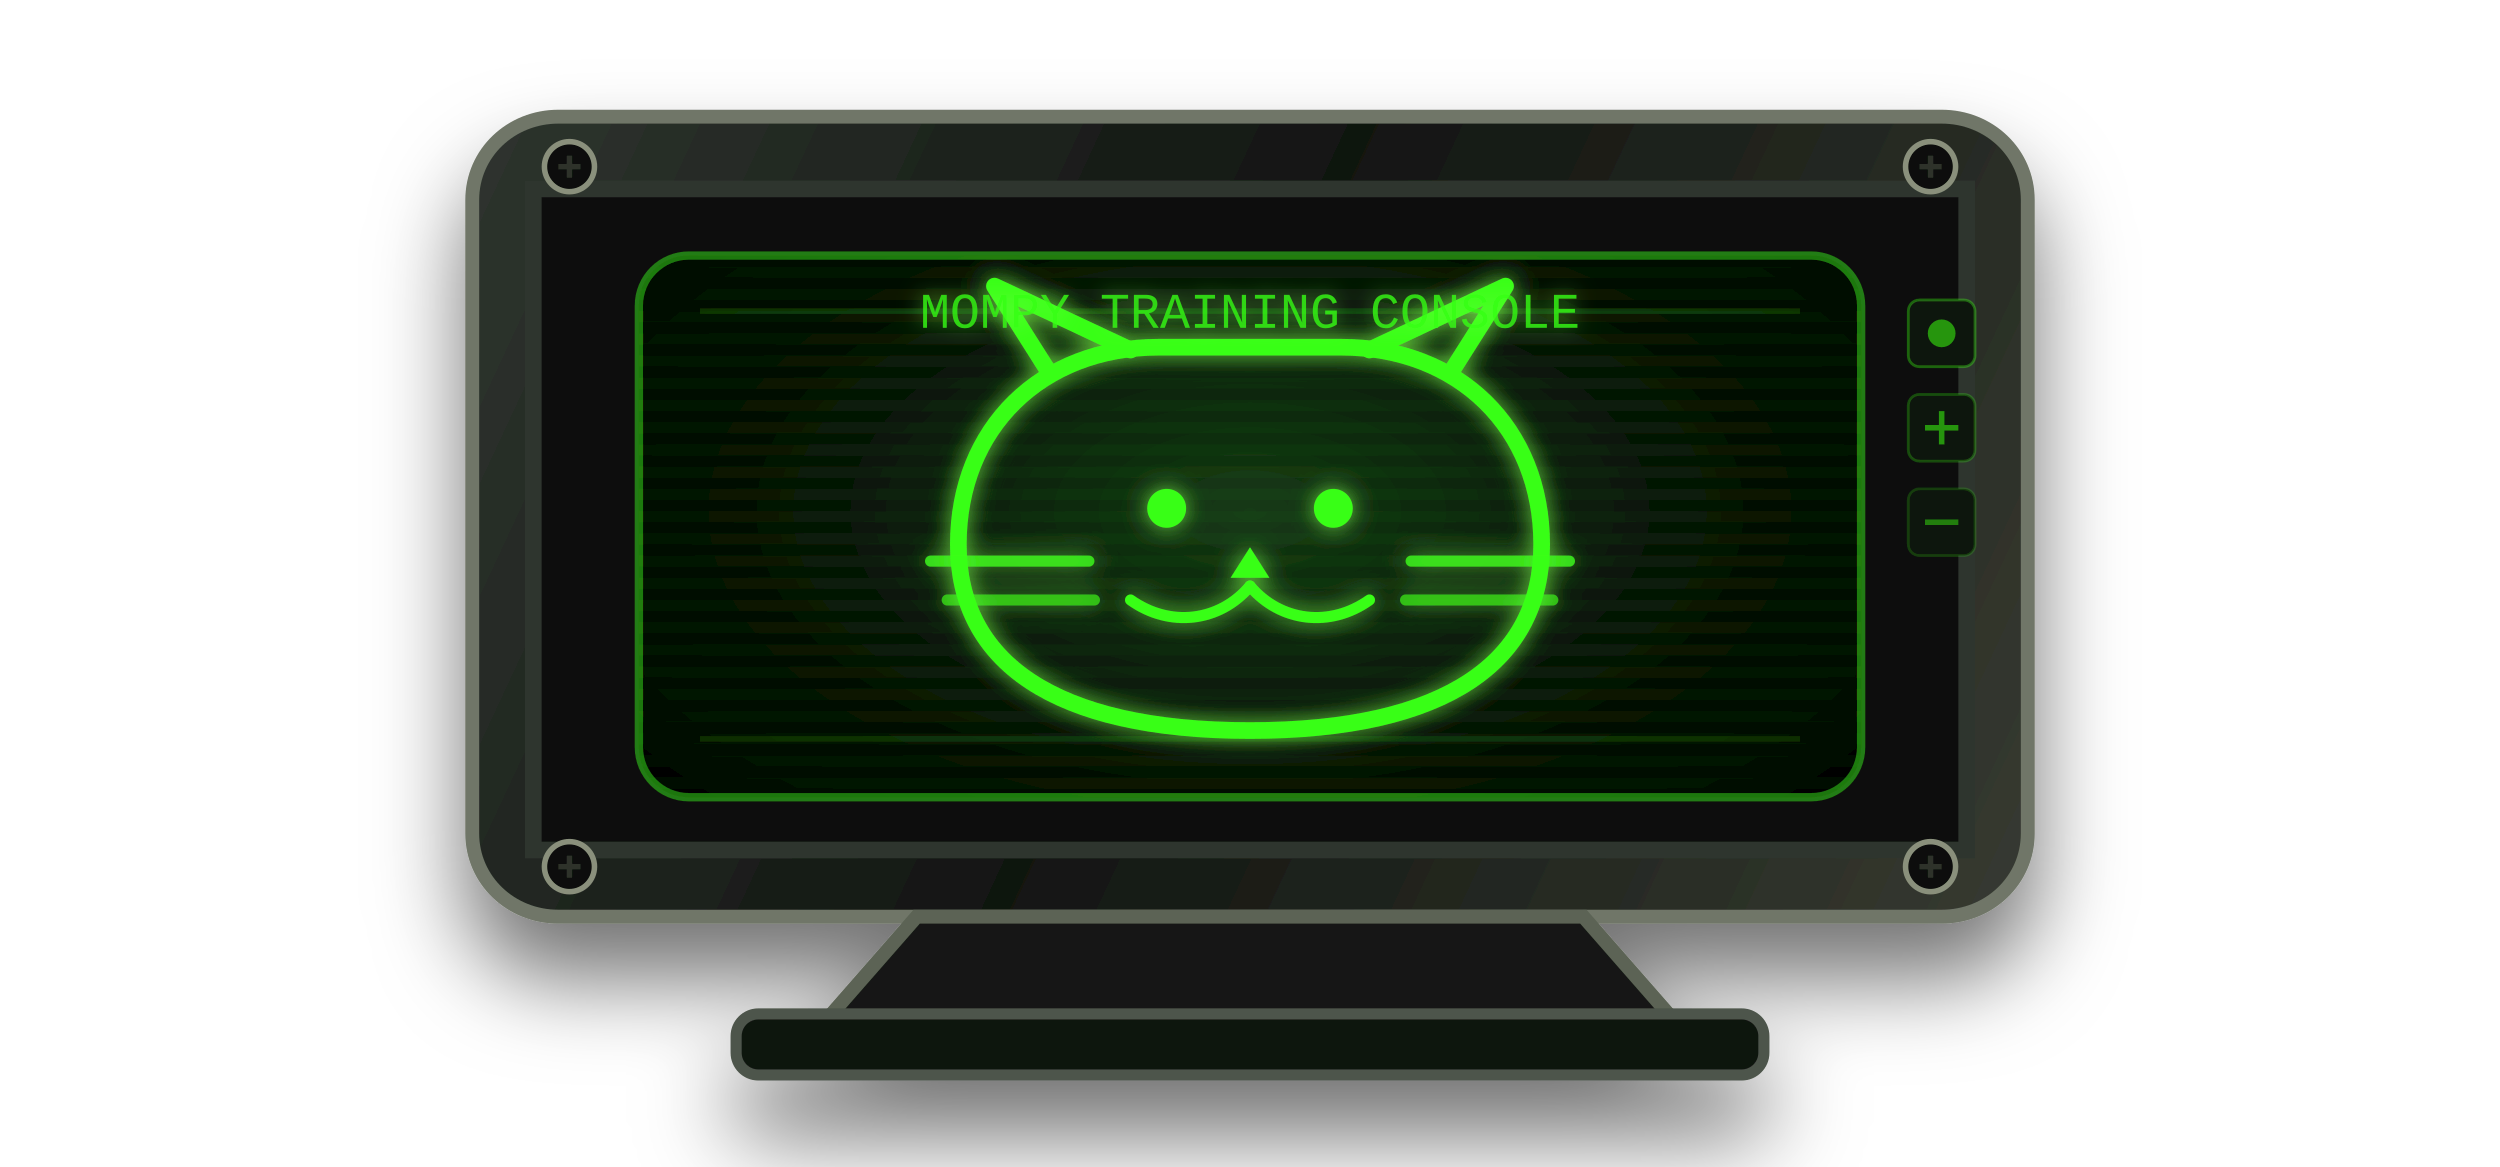
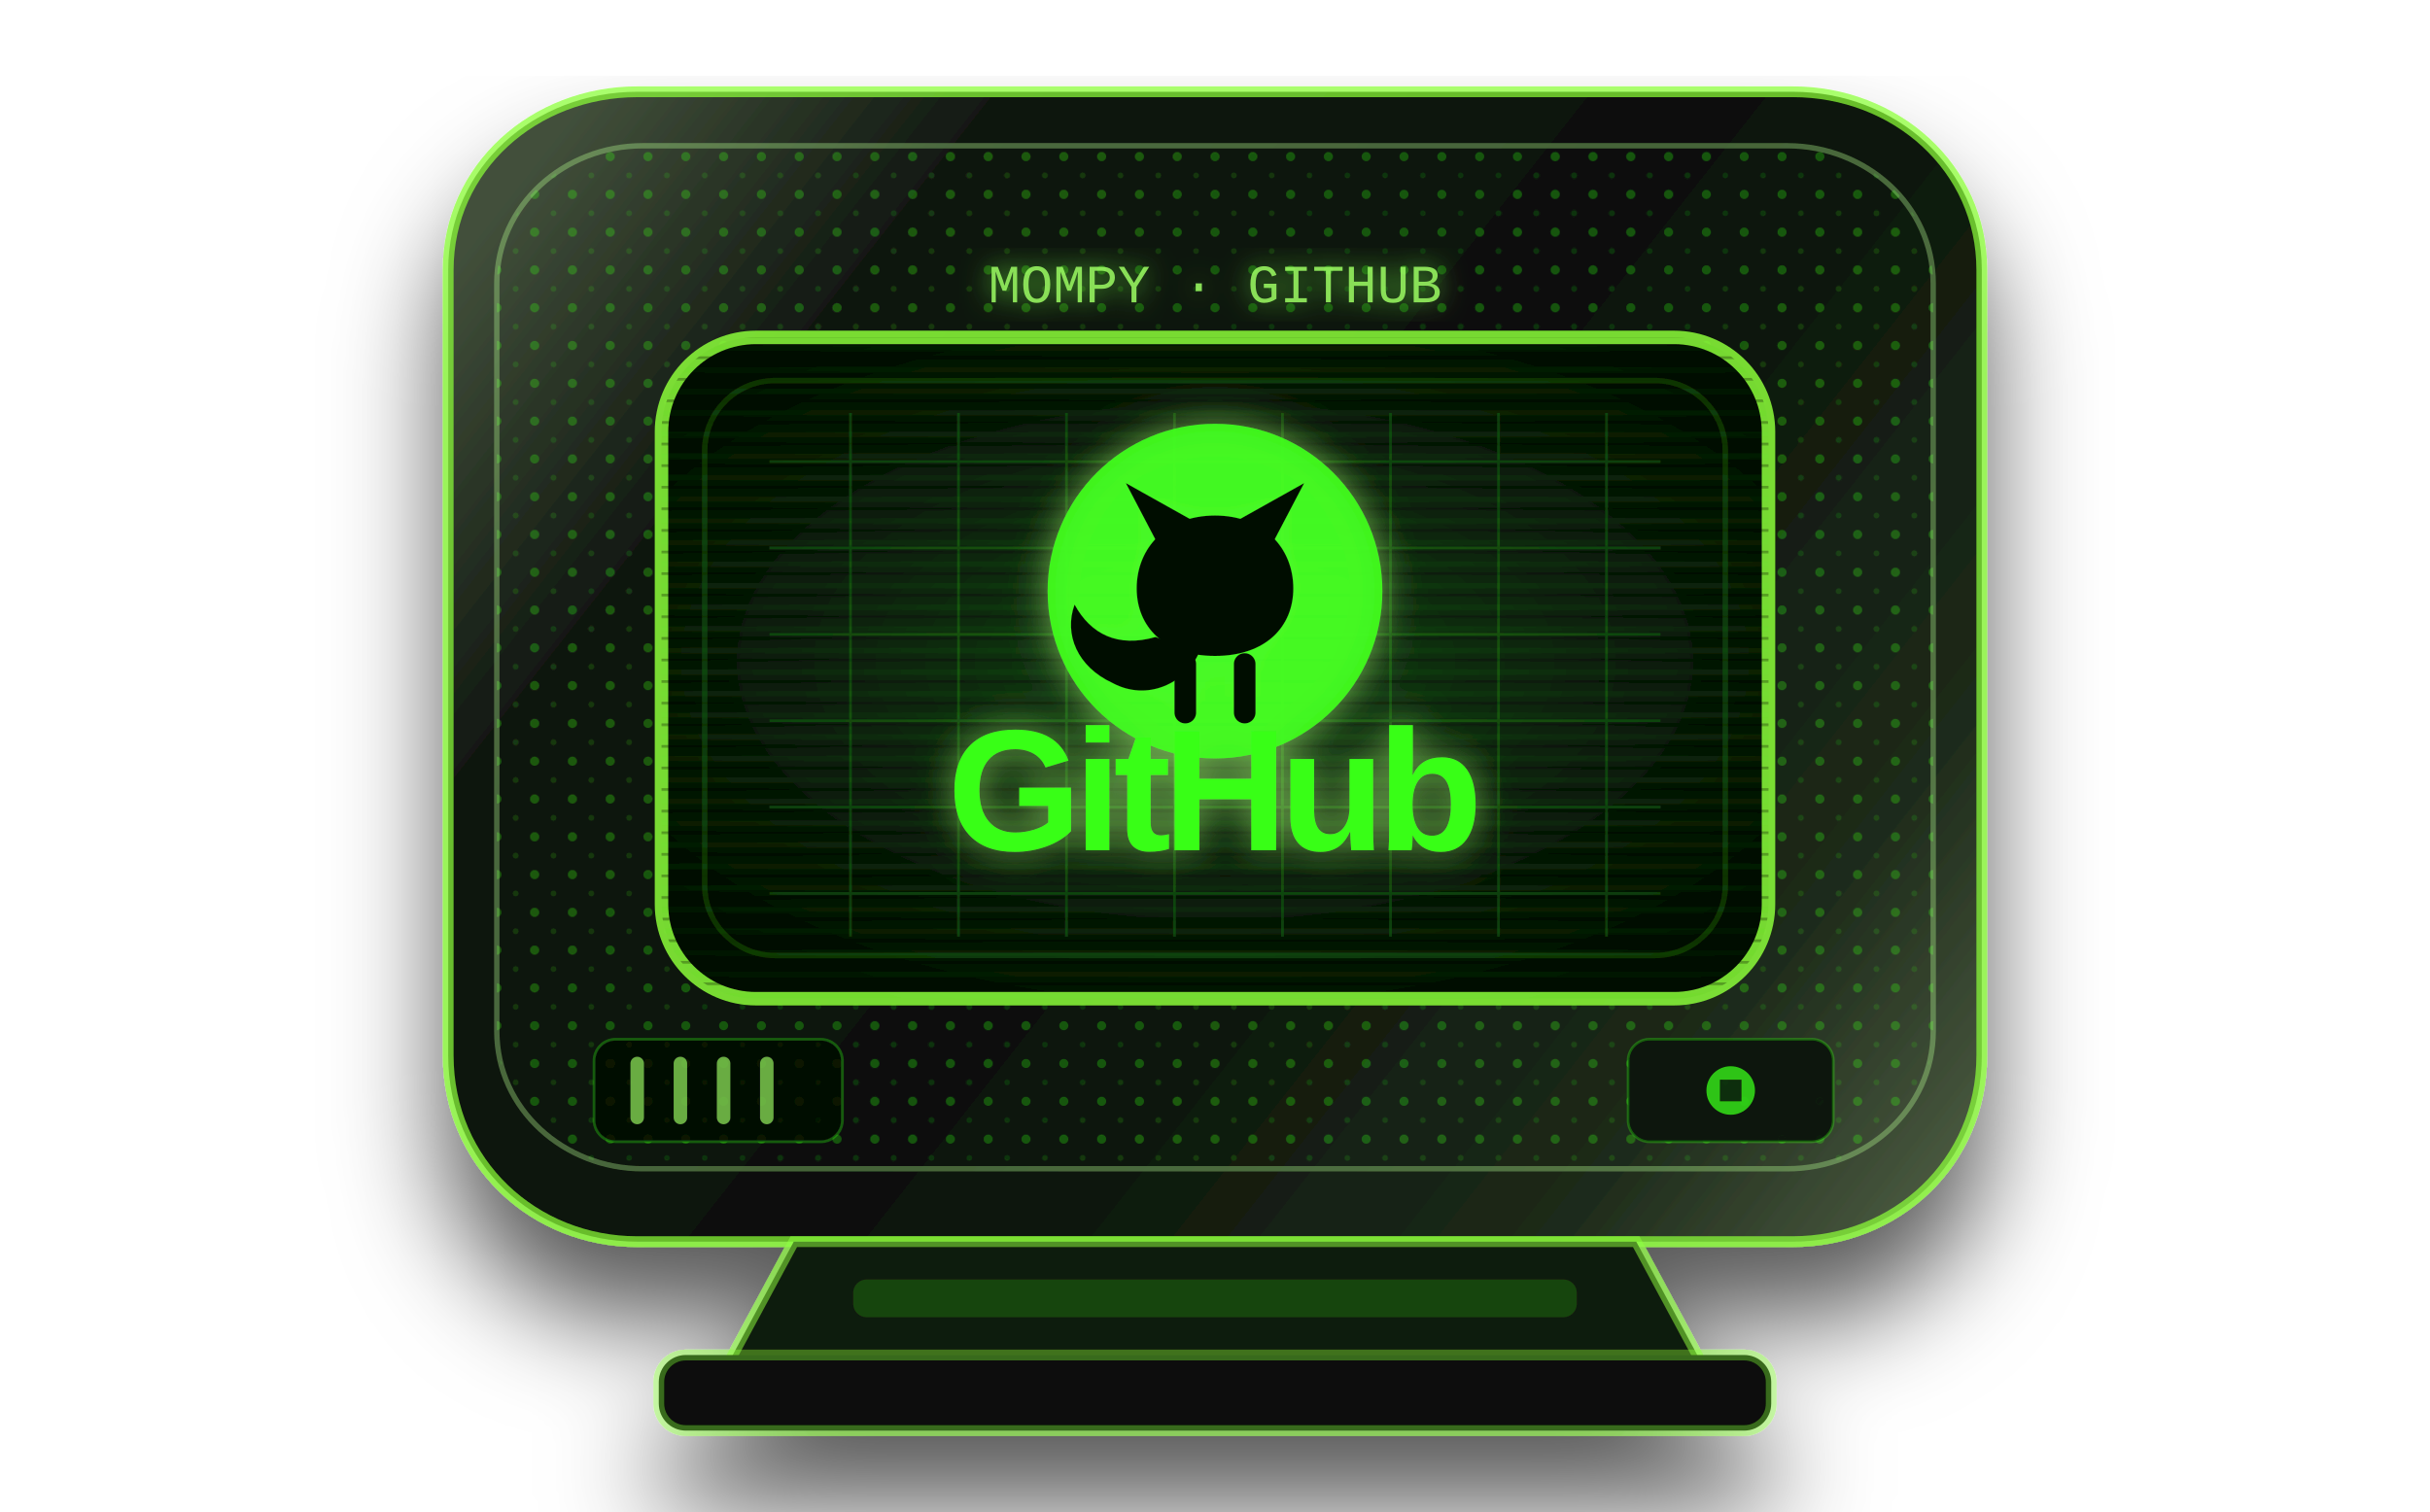
- <svg xmlns="http://www.w3.org/2000/svg" width="900" height="420" viewBox="0 0 900 420" fill="none" role="img" aria-labelledby="title desc">
+ <svg xmlns="http://www.w3.org/2000/svg" width="900" height="560" viewBox="0 0 900 560" fill="none" role="img" aria-labelledby="title desc">
  <defs>
-     <filter id="glow" x="-50%" y="-50%" width="200%" height="200%">
-       <feGaussianBlur stdDeviation="4" result="blur" />
-       <feColorMatrix in="blur" type="matrix" values="0 0 0 0 0.22 0 0 0 0 1 0 0 0 0 0.08 0 0 0 0.8 0" result="greenBlur" />
+     <filter id="outerShadow" x="-30%" y="-30%" width="160%" height="180%">
+       <feDropShadow dx="0" dy="28" stdDeviation="20" flood-color="#000000" flood-opacity="0.65" />
+     </filter>
+     <filter id="crtGlow" x="-50%" y="-50%" width="200%" height="200%">
+       <feGaussianBlur stdDeviation="5" result="blur" />
+       <feColorMatrix in="blur" type="matrix" values="0 0 0 0 0.18 0 0 0 0 1 0 0 0 0 0.06 0 0 0 0.9 0" result="greenBlur" />
      <feMerge>
        <feMergeNode in="greenBlur" />
        <feMergeNode in="SourceGraphic" />
      </feMerge>
    </filter>
-     <filter id="softShadow" x="-30%" y="-30%" width="160%" height="180%">
-       <feDropShadow dx="0" dy="20" stdDeviation="16" flood-color="#000000" flood-opacity="0.55" />
+     <filter id="softLogoGlow" x="-60%" y="-60%" width="220%" height="220%">
+       <feGaussianBlur stdDeviation="7" result="blur" />
+       <feColorMatrix in="blur" type="matrix" values="0 0 0 0 0.45 0 0 0 0 1 0 0 0 0 0.2 0 0 0 0.65 0" result="coloredBlur" />
+       <feMerge>
+         <feMergeNode in="coloredBlur" />
+         <feMergeNode in="SourceGraphic" />
+       </feMerge>
    </filter>
-     <linearGradient id="metal" x1="150" y1="70" x2="750" y2="350" gradientUnits="userSpaceOnUse">
-       <stop stop-color="#2f352f" />
-       <stop offset="0.45" stop-color="#111611" />
-       <stop offset="1" stop-color="#3a3d34" />
+     <linearGradient id="bodyMetal" x1="190" y1="70" x2="710" y2="480" gradientUnits="userSpaceOnUse">
+       <stop stop-color="#42503b" />
+       <stop offset="0.18" stop-color="#111811" />
+       <stop offset="0.5" stop-color="#071007" />
+       <stop offset="0.82" stop-color="#1d2a1a" />
+       <stop offset="1" stop-color="#516146" />
    </linearGradient>
-     <radialGradient id="screenGlow" cx="0" cy="0" r="1" gradientUnits="userSpaceOnUse" gradientTransform="translate(450 184) rotate(90) scale(150 270)">
-       <stop stop-color="#143a14" />
-       <stop offset="0.55" stop-color="#061506" />
-       <stop offset="1" stop-color="#020602" />
+     <radialGradient id="screenGlow" cx="0" cy="0" r="1" gradientUnits="userSpaceOnUse" gradientTransform="translate(450 245) rotate(90) scale(180 330)">
+       <stop stop-color="#164016" />
+       <stop offset="0.55" stop-color="#061806" />
+       <stop offset="1" stop-color="#010501" />
    </radialGradient>
+     <pattern id="dotGrid" width="14" height="14" patternUnits="userSpaceOnUse">
+       <circle cx="2" cy="2" r="1.7" fill="#39ff14" opacity="0.36" />
+       <circle cx="9" cy="9" r="1.1" fill="#39ff14" opacity="0.18" />
+     </pattern>
    <pattern id="scanlines" width="8" height="8" patternUnits="userSpaceOnUse">
-       <rect width="8" height="4" fill="#39ff14" opacity="0.035" />
+       <rect width="8" height="2" fill="#39ff14" opacity="0.045" />
+       <rect y="4" width="8" height="1" fill="#000000" opacity="0.28" />
    </pattern>
  </defs>
-   <g filter="url(#softShadow)">
-     <path d="M170 72 C170 55 184 42 201 42 H699 C716 42 730 55 730 72 V300 C730 317 716 330 699 330 H201 C184 330 170 317 170 300 V72Z" fill="url(#metal)" stroke="#6f7668" stroke-width="5" />
-     <path d="M192 68 H708 V306 H192 V68Z" fill="#0b0f0b" stroke="#2d352d" stroke-width="6" />
-     <circle cx="205" cy="60" r="9" fill="#070907" stroke="#8a907c" stroke-width="2" />
-     <circle cx="695" cy="60" r="9" fill="#070907" stroke="#8a907c" stroke-width="2" />
-     <circle cx="205" cy="312" r="9" fill="#070907" stroke="#8a907c" stroke-width="2" />
-     <circle cx="695" cy="312" r="9" fill="#070907" stroke="#8a907c" stroke-width="2" />
-     <path d="M201 60 L209 60 M205 56 L205 64" stroke="#2d332b" stroke-width="2" />
-     <path d="M691 60 L699 60 M695 56 L695 64" stroke="#2d332b" stroke-width="2" />
-     <path d="M201 312 L209 312 M205 308 L205 316" stroke="#2d332b" stroke-width="2" />
-     <path d="M691 312 L699 312 M695 308 L695 316" stroke="#2d332b" stroke-width="2" />
-     <rect x="230" y="92" width="440" height="195" rx="18" fill="url(#screenGlow)" stroke="#42ff1c" stroke-opacity="0.45" stroke-width="3" />
-     <rect x="230" y="92" width="440" height="195" rx="18" fill="url(#scanlines)" />
-     <path d="M252 112 H648" stroke="#39ff14" stroke-opacity="0.16" stroke-width="2" />
-     <path d="M252 266 H648" stroke="#39ff14" stroke-opacity="0.12" stroke-width="2" />
-     <rect x="687" y="108" width="24" height="24" rx="4" fill="#0e140e" stroke="#42ff1c" stroke-opacity="0.35" />
-     <rect x="687" y="142" width="24" height="24" rx="4" fill="#0e140e" stroke="#42ff1c" stroke-opacity="0.25" />
-     <rect x="687" y="176" width="24" height="24" rx="4" fill="#0e140e" stroke="#42ff1c" stroke-opacity="0.18" />
-     <circle cx="699" cy="120" r="5" fill="#39ff14" opacity="0.55" />
-     <path d="M693 154 H705 M699 148 V160" stroke="#39ff14" stroke-opacity="0.55" stroke-width="2" />
-     <path d="M693 188 H705" stroke="#39ff14" stroke-opacity="0.45" stroke-width="2" />
-     <g filter="url(#glow)" stroke="#39ff14" stroke-width="6" stroke-linecap="round" stroke-linejoin="round">
-       <path d="M345 196 C345 154 375 125 417 125 H483 C525 125 555 154 555 196 C555 238 521 263 450 263 C379 263 345 238 345 196Z" fill="none" />
-       <path d="M377 133 L358 103 L407 126" fill="none" />
-       <path d="M523 133 L542 103 L493 126" fill="none" />
-       <circle cx="420" cy="183" r="7" fill="#39ff14" stroke="none" />
-       <circle cx="480" cy="183" r="7" fill="#39ff14" stroke="none" />
-       <path d="M450 197 L443 208 H457 Z" fill="#39ff14" stroke="none" />
-       <path d="M450 211 C439 224 421 226 407 216" fill="none" stroke-width="4" />
-       <path d="M450 211 C461 224 479 226 493 216" fill="none" stroke-width="4" />
-       <path d="M392 202 H335" stroke-width="4" opacity="0.8" />
-       <path d="M394 216 H341" stroke-width="4" opacity="0.65" />
-       <path d="M508 202 H565" stroke-width="4" opacity="0.8" />
-       <path d="M506 216 H559" stroke-width="4" opacity="0.65" />
+   <g filter="url(#outerShadow)">
+     <path d="M166 100 C166 62 198 34 236 34 H664 C702 34 734 62 734 100 V391 C734 431 702 460 664 460 H236 C198 460 166 431 166 391 V100Z" fill="url(#bodyMetal)" stroke="#8cff3a" stroke-opacity="0.72" stroke-width="4" />
+     <path d="M184 105 C184 76 209 54 238 54 H662 C691 54 716 76 716 105 V382 C716 411 691 433 662 433 H238 C209 433 184 411 184 382 V105Z" fill="url(#dotGrid)" opacity="0.78" />
+     <path d="M184 105 C184 76 209 54 238 54 H662 C691 54 716 76 716 105 V382 C716 411 691 433 662 433 H238 C209 433 184 411 184 382 V105Z" stroke="#b8ff93" stroke-opacity="0.35" stroke-width="2" />
+     <rect x="245" y="125" width="410" height="245" rx="35" fill="url(#screenGlow)" stroke="#8cff3a" stroke-opacity="0.84" stroke-width="5" />
+     <rect x="245" y="125" width="410" height="245" rx="35" fill="url(#scanlines)" />
+     <rect x="261" y="141" width="378" height="213" rx="26" stroke="#39ff14" stroke-opacity="0.16" stroke-width="2" />
+     <g opacity="0.18">
+       <path d="M285 171 H615 M285 203 H615 M285 235 H615 M285 267 H615 M285 299 H615 M285 331 H615" stroke="#39ff14" stroke-width="1" />
+       <path d="M315 153 V347 M355 153 V347 M395 153 V347 M435 153 V347 M475 153 V347 M515 153 V347 M555 153 V347 M595 153 V347" stroke="#39ff14" stroke-width="1" />
    </g>
-     <path d="M330 330 H570 L605 370 H295 L330 330Z" fill="#141914" stroke="#5b6354" stroke-width="5" />
-     <rect x="265" y="365" width="370" height="22" rx="8" fill="#111511" stroke="#4d554b" stroke-width="4" />
+     <g filter="url(#softLogoGlow)" transform="translate(0 0)">
+       <circle cx="450" cy="219" r="62" fill="#39ff14" opacity="0.92" />
+       <path d="M421 218 C421 203 432 191 450 191 C468 191 479 203 479 218 C479 232 469 243 450 243 C431 243 421 232 421 218Z" fill="#041004" />
+       <path d="M428 200 L417 179 L442 193" fill="#041004" />
+       <path d="M472 200 L483 179 L458 193" fill="#041004" />
+       <path d="M428 236 C414 240 404 235 398 224 C394 235 399 247 412 253 C425 260 439 253 444 242" fill="#041004" />
+       <path d="M439 246 V264 M461 246 V264" stroke="#041004" stroke-width="8" stroke-linecap="round" />
+       <text x="450" y="315" text-anchor="middle" font-family="Arial, Helvetica, sans-serif" font-size="64" font-weight="900" letter-spacing="-3" fill="#39ff14">GitHub</text>
+     </g>
+     <g opacity="0.9">
+       <rect x="220" y="385" width="92" height="38" rx="8" fill="#061006" stroke="#39ff14" stroke-opacity="0.34" />
+       <path d="M236 394 V414 M252 394 V414 M268 394 V414 M284 394 V414" stroke="#9cff63" stroke-width="5" stroke-linecap="round" opacity="0.72" />
+       <rect x="603" y="385" width="76" height="38" rx="8" fill="#061006" stroke="#39ff14" stroke-opacity="0.34" />
+       <circle cx="641" cy="404" r="9" fill="#39ff14" opacity="0.82" />
+       <rect x="637" y="400" width="8" height="8" fill="#061006" opacity="0.85" />
+     </g>
+     <path d="M294 460 H606 L634 512 H266 L294 460Z" fill="#111b0f" stroke="#8cff3a" stroke-opacity="0.52" stroke-width="4" />
+     <rect x="244" y="502" width="412" height="28" rx="10" fill="#071007" stroke="#8cff3a" stroke-opacity="0.38" stroke-width="4" />
+     <rect x="316" y="474" width="268" height="14" rx="5" fill="#39ff14" opacity="0.18" />
  </g>
-   <text x="450" y="118" text-anchor="middle" font-family="Consolas, 'Courier New', monospace" font-size="18" fill="#39ff14" opacity="0.82" filter="url(#glow)">MOMPY TRAINING CONSOLE</text>
+   <text x="450" y="112" text-anchor="middle" font-family="Consolas, 'Courier New', monospace" font-size="20" fill="#9cff63" opacity="0.86" filter="url(#crtGlow)">MOMPY · GITHUB</text>
</svg>
